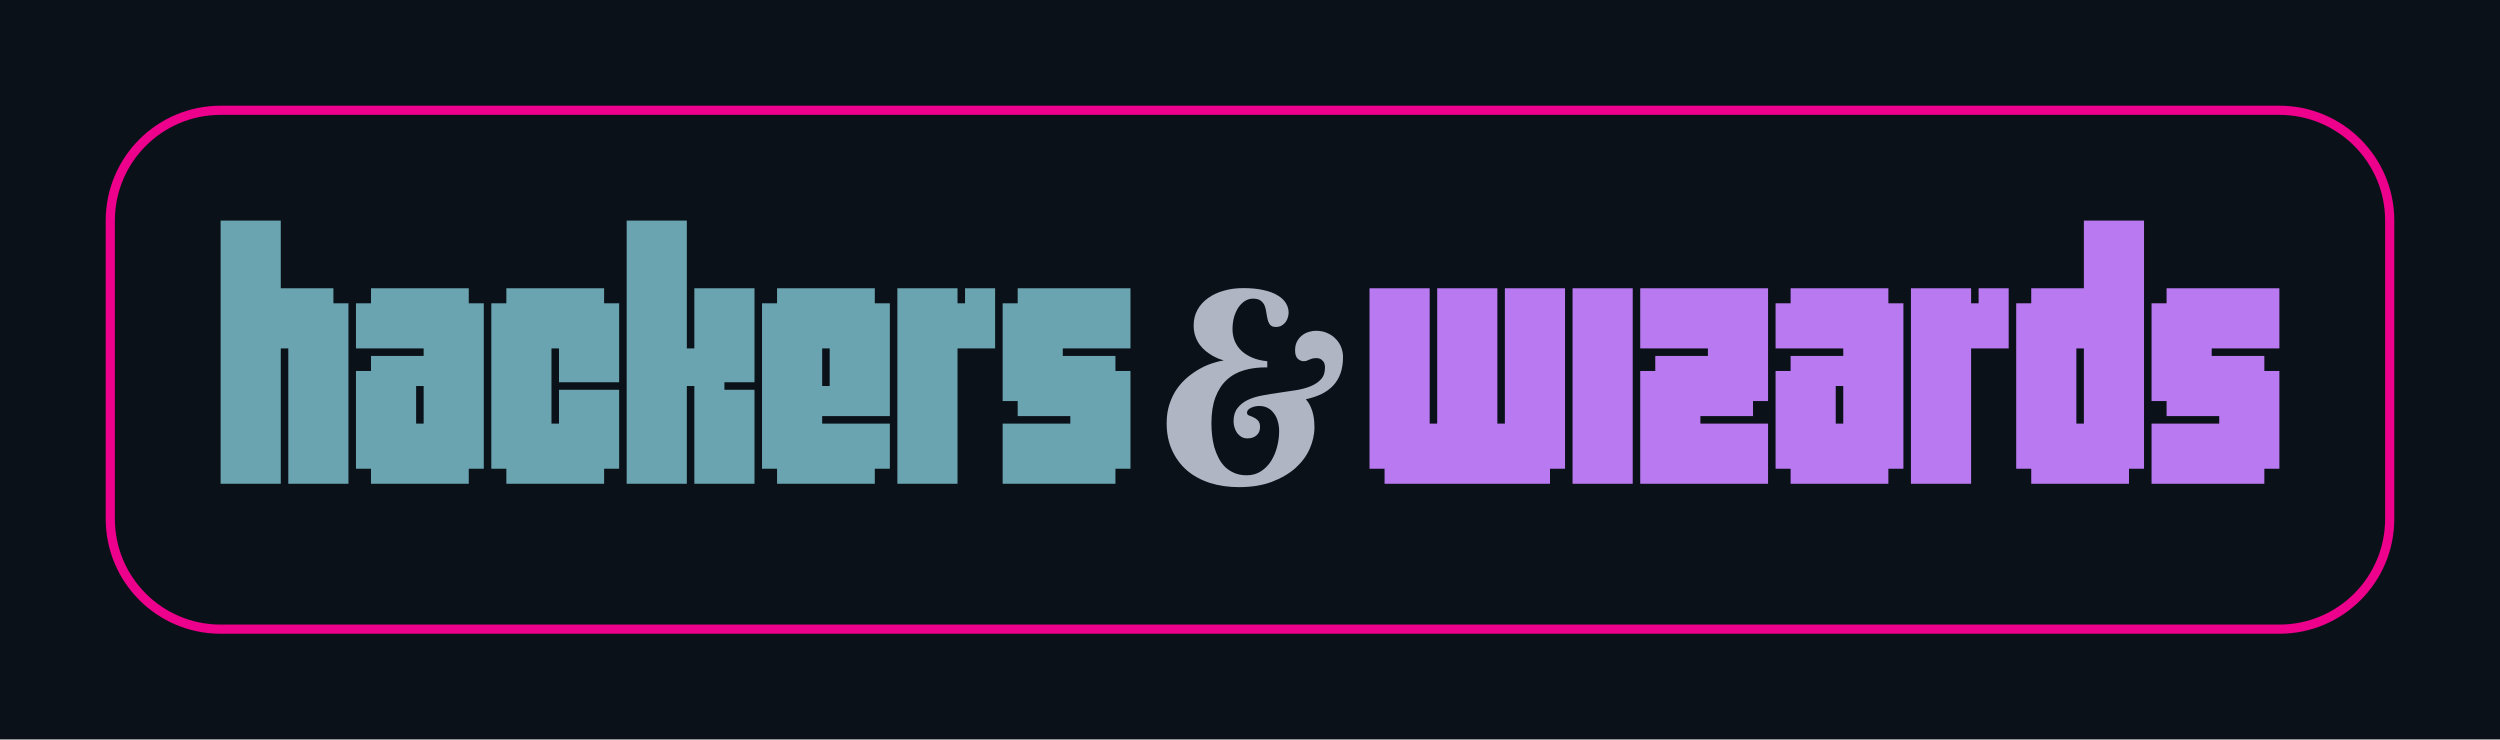
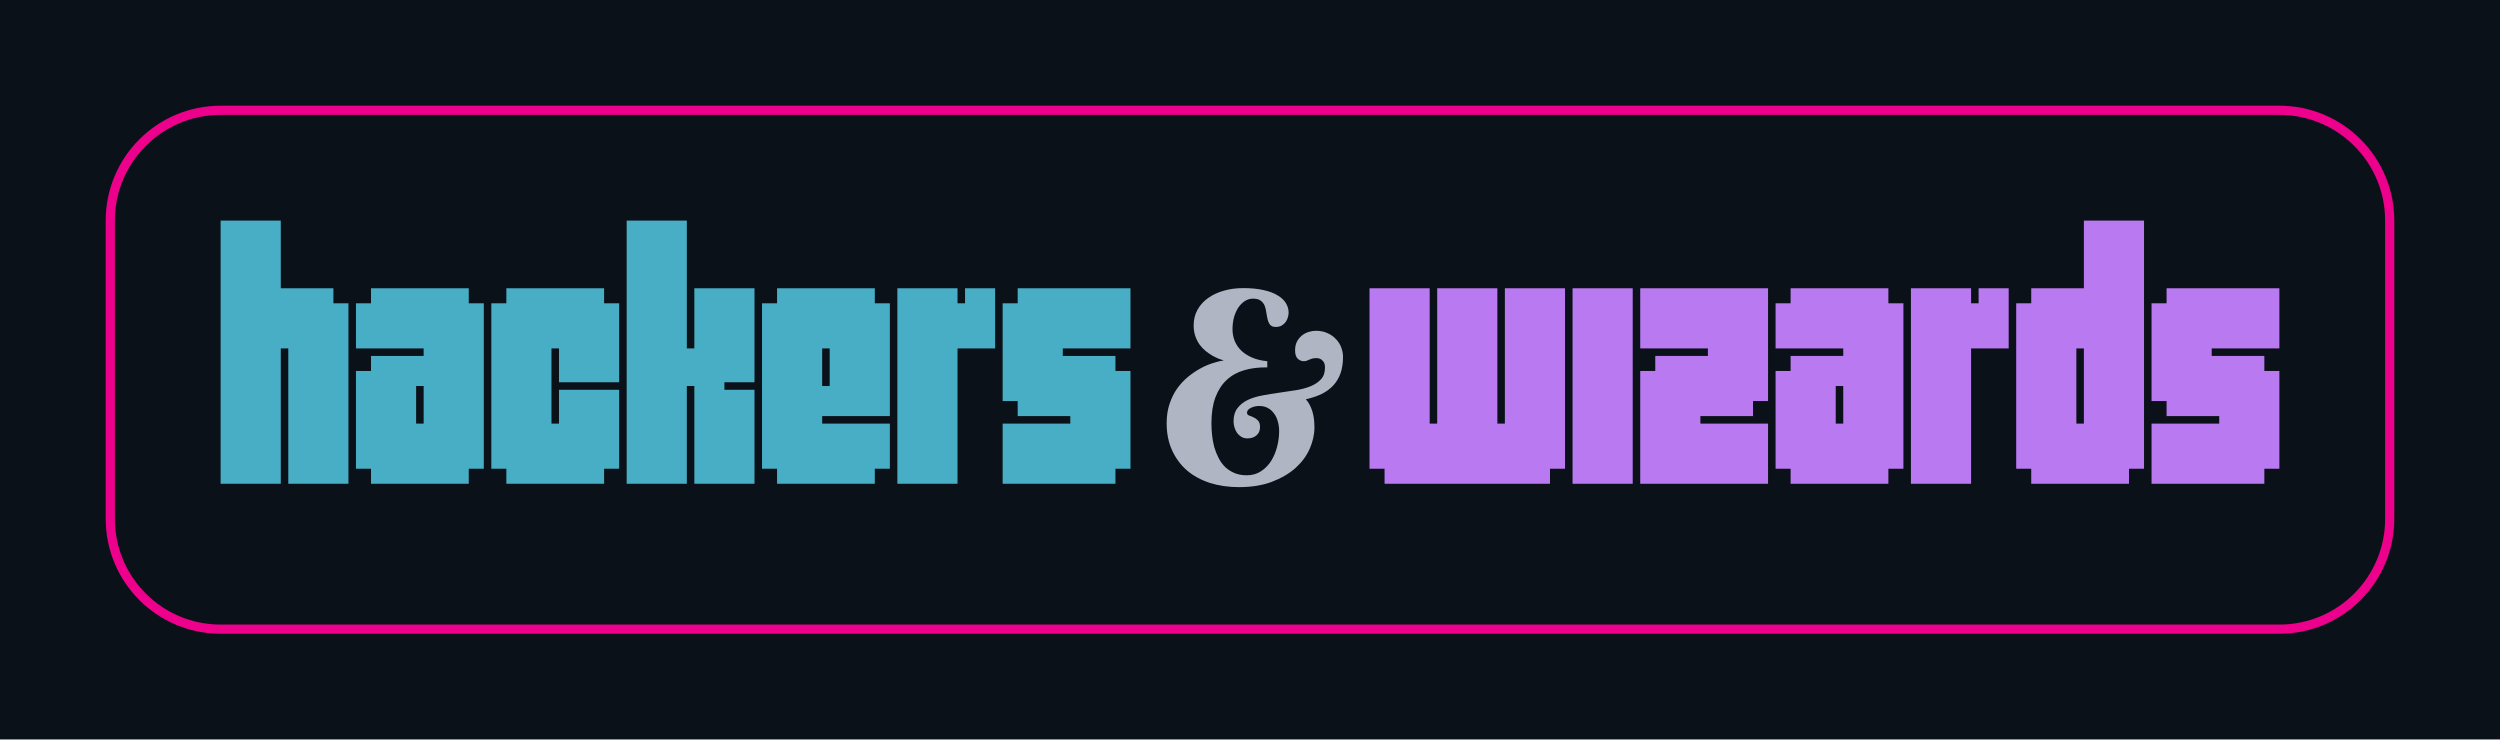
<svg xmlns="http://www.w3.org/2000/svg" width="68mm" height="20.113mm" viewBox="-3 -3 68 20.113">
  <rect x="-3" y="-3" width="68" height="20.113" fill="#0B1118" />
  <svg x="3" y="3" width="56" height="8.113" viewBox="96 96 6571 952" overflow="visible">
-     <g fill="#6AA4B0">
+     <g fill="#47AEC6">
      <path d="M288 312H456V360H504V936H312V504H288V936H96V96H288V312Z" />
      <path fill-rule="evenodd" d="M888 360H936V888H888V936H576V888H528V576H576V528H744V504H528V360H576V312H888V360ZM720 744H744V624H720V744Z" />
      <path d="M1320 360H1368V612H1176V504H1152V744H1176V636H1368V888H1320V936H1008V888H960V360H1008V312H1320V360Z" />
      <path d="M1584 504H1608V312H1800V612H1704V636H1800V936H1608V624H1584V936H1392V96H1584V504Z" />
      <path fill-rule="evenodd" d="M2184 360H2232V720H2016V744H2232V888H2184V936H1872V888H1824V360H1872V312H2184V360ZM2016 624H2040V504H2016V624Z" />
      <path d="M2448 360H2472V312H2568V504H2448V936H2256V312H2448V360Z" />
      <path d="M3000 504H2784V528H2952V576H3000V888H2952V936H2592V744H2808V720H2640V672H2592V360H2640V312H3000V504Z" />
    </g>
    <g transform="translate(2803 -672)">
      <g fill="#B0B5C4" transform="translate(-29 0)">
        <path d="M662.667 1236.57C636.041 1236.01 611.657 1238.96 589.516 1245.4C567.654 1251.57 548.876 1261.94 533.181 1276.51C517.766 1290.81 505.714 1309.44 497.025 1332.43C488.617 1355.13 484.413 1382.6 484.413 1414.83C484.413 1427.44 485.114 1440.33 486.515 1453.51C487.917 1466.68 490.299 1479.43 493.662 1491.76C497.306 1503.81 501.93 1515.31 507.536 1526.24C513.141 1537.17 520.148 1546.7 528.556 1554.82C536.964 1562.67 546.774 1568.98 557.985 1573.74C569.196 1578.51 582.229 1580.89 597.083 1580.89C614.74 1580.89 630.015 1576.55 642.908 1567.86C656.081 1559.17 666.871 1548.1 675.279 1534.64C683.688 1520.91 689.994 1505.78 694.198 1489.24C698.402 1472.42 700.504 1456.17 700.504 1440.47C700.504 1428.42 698.962 1417.49 695.879 1407.68C693.077 1397.87 688.873 1389.46 683.267 1382.46C677.942 1375.17 671.355 1369.56 663.508 1365.64C655.66 1361.72 646.972 1359.75 637.442 1359.75C627.072 1359.75 617.823 1361.86 609.695 1366.06C601.848 1369.98 597.924 1375.03 597.924 1381.19C597.924 1385.4 600.026 1388.34 604.23 1390.02C608.714 1391.42 613.479 1393.39 618.524 1395.91C623.849 1398.15 628.614 1401.51 632.818 1406C637.302 1410.48 639.544 1417.49 639.544 1427.02C639.544 1438.23 635.761 1447.06 628.193 1453.51C620.906 1459.95 611.377 1463.17 599.605 1463.17C592.318 1463.17 585.872 1461.63 580.267 1458.55C574.941 1455.19 570.317 1450.98 566.393 1445.94C562.75 1440.61 559.947 1434.73 557.985 1428.28C556.023 1421.55 555.042 1414.83 555.042 1408.1C555.042 1391 559.246 1377.13 567.654 1366.48C576.062 1355.55 586.993 1346.86 600.446 1340.42C614.18 1333.97 629.735 1329.2 647.112 1326.12C664.769 1322.76 682.707 1319.81 700.924 1317.29C719.142 1314.77 736.939 1312.11 754.316 1309.3C771.974 1306.5 787.529 1302.3 800.982 1296.69C814.715 1291.09 825.786 1283.66 834.194 1274.41C842.603 1265.16 846.807 1252.83 846.807 1237.41C846.807 1228.73 845.125 1222.28 841.762 1218.08C838.679 1213.87 835.175 1210.93 831.251 1209.25C826.487 1207.29 821.302 1206.58 815.696 1207.15C811.492 1207.15 807.849 1207.71 804.766 1208.83C801.683 1209.67 798.74 1210.79 795.937 1212.19C793.415 1213.31 790.752 1214.43 787.949 1215.55C785.146 1216.39 782.063 1216.81 778.7 1216.81C771.974 1216.81 765.667 1214.15 759.782 1208.83C754.176 1203.22 751.374 1194.39 751.374 1182.34C751.374 1171.13 753.476 1161.6 757.68 1153.75C761.884 1145.91 767.209 1139.46 773.655 1134.41C780.102 1129.37 787.108 1125.73 794.676 1123.48C802.523 1120.96 810.091 1119.7 817.378 1119.7C831.672 1119.7 844.144 1122.22 854.794 1127.27C865.725 1132.03 874.834 1138.48 882.121 1146.61C889.688 1154.45 895.294 1163.42 898.938 1173.51C902.581 1183.32 904.403 1193.13 904.403 1202.94C904.403 1222.84 901.74 1240.36 896.415 1255.49C891.09 1270.35 883.382 1283.24 873.292 1294.17C863.203 1305.1 850.73 1314.21 835.876 1321.5C821.302 1328.5 804.625 1334.11 785.847 1338.31C794.536 1348.12 801.262 1360.45 806.027 1375.31C810.792 1389.88 813.174 1407.4 813.174 1427.86C813.174 1450.56 808.129 1473.4 798.039 1496.39C787.949 1519.09 772.814 1539.55 752.635 1557.77C732.455 1575.7 707.23 1590.42 676.961 1601.91C646.972 1613.12 612.078 1618.73 572.279 1618.73C538.646 1618.73 507.676 1614.24 479.368 1605.27C451.061 1596.02 426.677 1582.71 406.217 1565.33C386.037 1547.68 370.202 1526.24 358.71 1501.01C347.219 1475.79 341.474 1447.06 341.474 1414.83C341.474 1392.13 344.557 1371.53 350.723 1353.03C356.889 1334.53 365.017 1318.13 375.106 1303.84C385.477 1289.55 397.108 1277.07 410 1266.42C423.173 1255.77 436.486 1246.8 449.939 1239.52C463.393 1232.23 476.565 1226.62 489.458 1222.7C502.351 1218.5 513.842 1215.69 523.932 1214.29C520.008 1213.17 514.823 1211.49 508.376 1209.25C502.21 1206.72 495.484 1203.5 488.197 1199.58C481.19 1195.37 474.043 1190.47 466.756 1184.86C459.469 1178.98 452.882 1172.11 446.997 1164.26C441.391 1156.42 436.767 1147.45 433.123 1137.36C429.479 1126.99 427.658 1115.36 427.658 1102.46C427.658 1083.96 431.722 1067.43 439.85 1052.85C447.978 1038 459.188 1025.53 473.482 1015.44C487.776 1005.07 504.453 997.22 523.511 991.895C542.85 986.29 563.45 983.487 585.312 983.487C610.536 983.487 632.257 985.589 650.475 989.793C668.693 993.717 683.688 999.322 695.459 1006.61C707.511 1013.62 716.339 1021.88 721.945 1031.41C727.831 1040.94 730.773 1051.03 730.773 1061.68C730.773 1066.73 729.933 1071.91 728.251 1077.24C726.85 1082.56 724.467 1087.47 721.104 1091.95C717.741 1096.44 713.396 1100.22 708.071 1103.3C703.026 1106.11 697 1107.51 689.994 1107.51C681.866 1107.51 675.84 1105.27 671.916 1100.78C668.272 1096.3 665.61 1090.69 663.928 1083.96C662.247 1077.24 660.845 1070.09 659.724 1062.52C658.883 1054.68 657.202 1047.39 654.679 1040.66C652.157 1033.94 647.953 1028.33 642.067 1023.85C636.461 1019.36 628.053 1017.12 616.842 1017.12C608.154 1017.12 599.886 1019.5 592.038 1024.27C584.19 1029.03 577.184 1035.76 571.018 1044.45C565.132 1053.13 560.367 1063.5 556.724 1075.56C553.36 1087.61 551.679 1100.78 551.679 1115.08C551.679 1128.25 554.061 1140.72 558.826 1152.49C563.59 1163.98 570.597 1174.21 579.846 1183.18C589.375 1192.15 601.007 1199.58 614.74 1205.46C628.474 1211.35 644.449 1215.13 662.667 1216.81V1236.57Z" />
      </g>
      <g fill="#B97AF1">
        <path d="M1152 1416H1176V984H1368V1416H1392V984H1584V1560H1536V1608H1008V1560H960V984H1152V1416Z" />
        <path d="M1800 1608H1608V984H1800V1608Z" />
        <path d="M2232 1344H2184V1392H2016V1416H2232V1608H1824V1248H1872V1200H2040V1176H1824V984H2232V1344Z" />
        <path fill-rule="evenodd" d="M2616 1032H2664V1560H2616V1608H2304V1560H2256V1248H2304V1200H2472V1176H2256V1032H2304V984H2616V1032ZM2448 1416H2472V1296H2448V1416Z" />
        <path d="M2880 1032H2904V984H3000V1176H2880V1608H2688V984H2880V1032Z" />
        <path fill-rule="evenodd" d="M3432 1560H3384V1608H3072V1560H3024V1032H3072V984H3240V768H3432V1560ZM3216 1416H3240V1176H3216V1416Z" />
        <path d="M3864 1176H3648V1200H3816V1248H3864V1560H3816V1608H3456V1416H3672V1392H3504V1344H3456V1032H3504V984H3864V1176Z" />
      </g>
    </g>
  </svg>
  <g id="CutContour">
    <rect x="0" y="0" width="62" height="14.113" rx="3" fill="none" stroke="#EC008C" stroke-width="0.25" />
  </g>
</svg>
